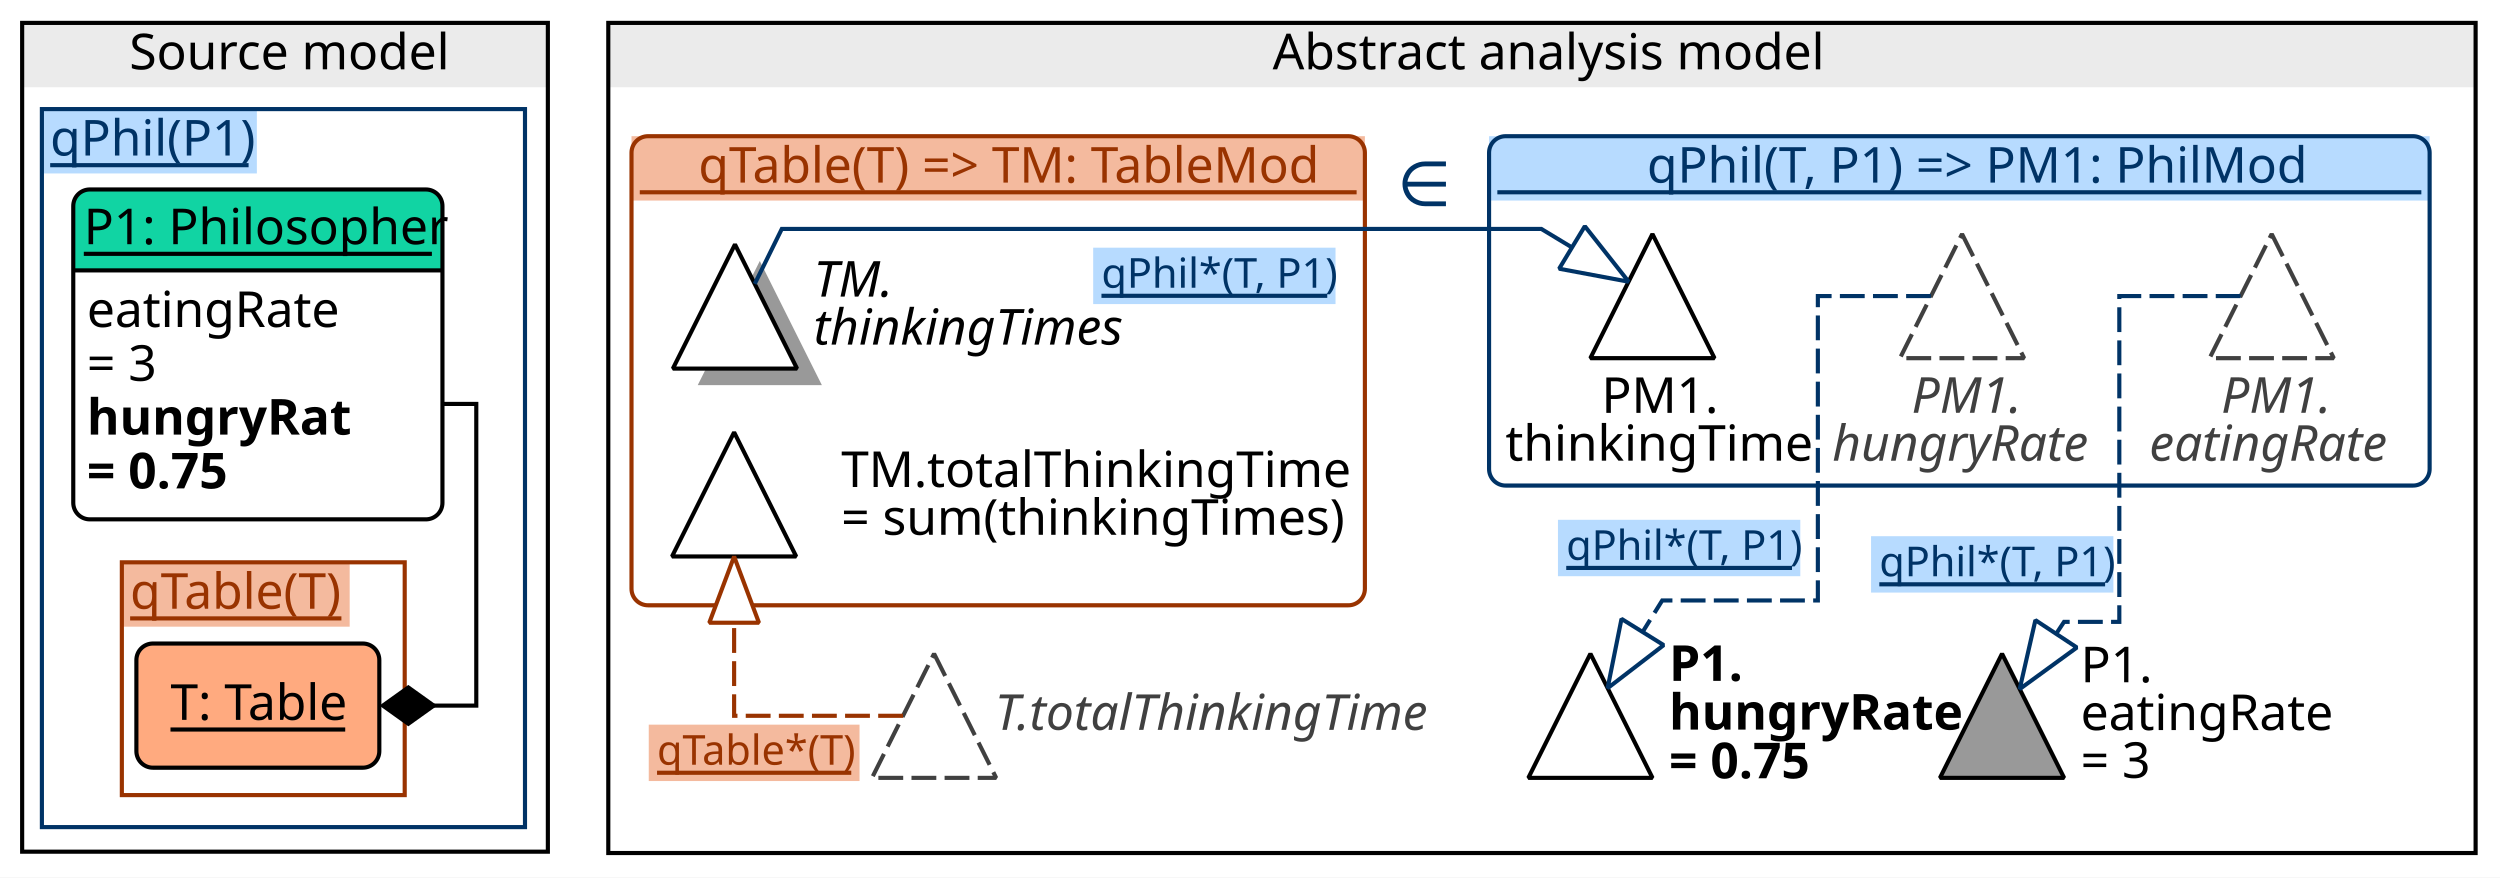
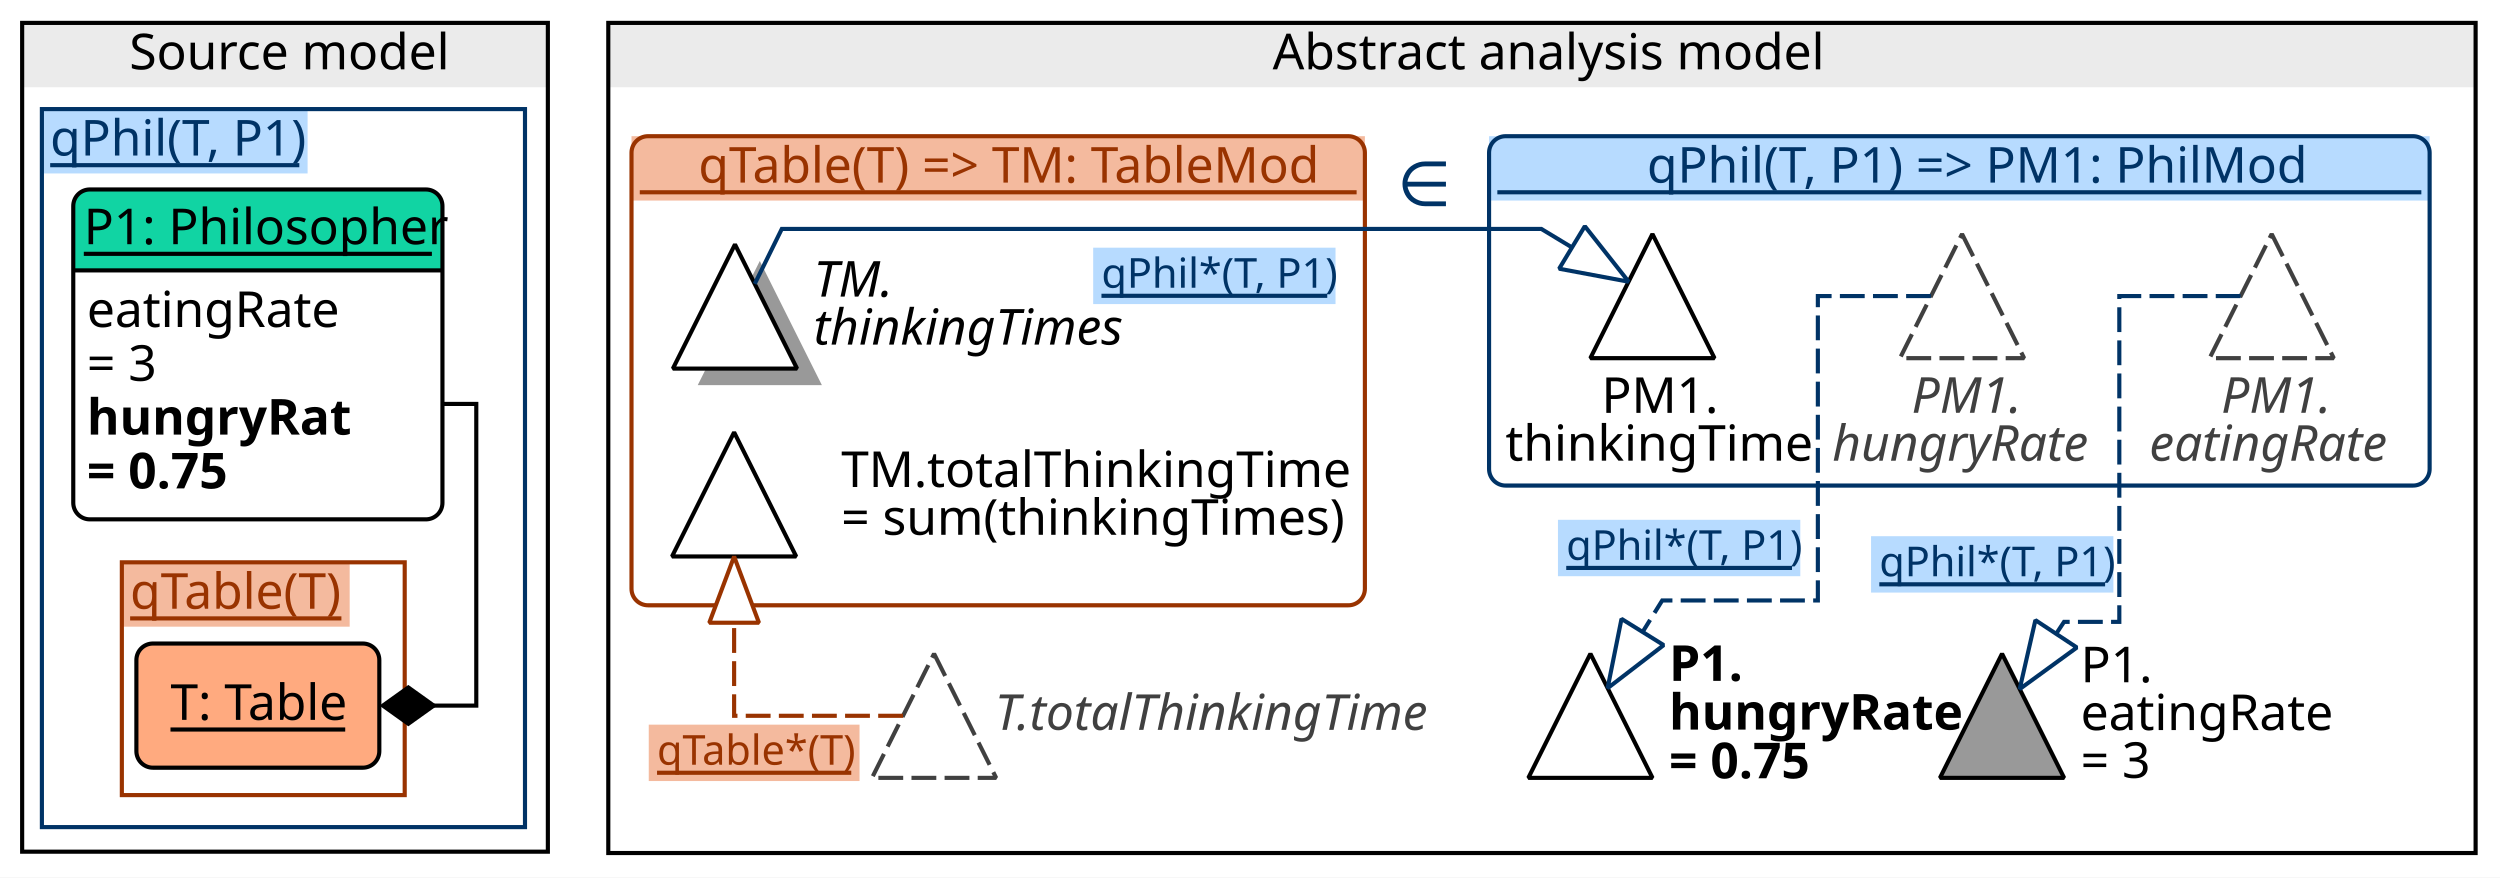
<svg xmlns="http://www.w3.org/2000/svg" fill-opacity="1" color-rendering="auto" color-interpolation="auto" text-rendering="auto" stroke="black" stroke-linecap="square" width="604" stroke-miterlimit="10" shape-rendering="auto" stroke-opacity="1" fill="black" stroke-dasharray="none" font-weight="normal" stroke-width="1" height="212" font-family="'Dialog'" font-style="normal" stroke-linejoin="miter" font-size="12px" stroke-dashoffset="0" image-rendering="auto">
  <defs id="genericDefs" />
  <g>
    <defs id="defs1">
      <clipPath clipPathUnits="userSpaceOnUse" id="clipPath1">
        <path d="M0 0 L604 0 L604 212 L0 212 L0 0 Z" />
      </clipPath>
      <clipPath clipPathUnits="userSpaceOnUse" id="clipPath2">
        <path d="M478 602 L1082 602 L1082 814 L478 814 L478 602 Z" />
      </clipPath>
      <clipPath clipPathUnits="userSpaceOnUse" id="clipPath3">
        <path d="M478 667.326 L478 814 L1082 814 L1082 667.326 Z" />
      </clipPath>
      <clipPath clipPathUnits="userSpaceOnUse" id="clipPath4">
        <path d="M478 602 L478 667.326 L1082 667.326 L1082 602 Z" />
      </clipPath>
      <clipPath clipPathUnits="userSpaceOnUse" id="clipPath5">
        <path d="M0 0 L0 52 L64 52 L64 0 Z" />
      </clipPath>
      <clipPath clipPathUnits="userSpaceOnUse" id="clipPath6">
        <path d="M472 598 L1076 598 L1076 810 L472 810 L472 598 Z" />
      </clipPath>
    </defs>
    <g fill="white" text-rendering="geometricPrecision" shape-rendering="geometricPrecision" transform="translate(-478,-602)" stroke="white">
      <rect x="478" width="604" height="212" y="602" clip-path="url(#clipPath2)" stroke="none" />
    </g>
    <g fill="white" text-rendering="geometricPrecision" shape-rendering="geometricPrecision" transform="matrix(1,0,0,1,-478,-602)" stroke="white">
      <rect x="483.351" width="127.012" height="200.236" y="607.53" clip-path="url(#clipPath2)" stroke="none" />
      <rect x="483.351" y="607.53" clip-path="url(#clipPath2)" fill="rgb(235,235,235)" width="127.012" height="15.55" stroke="none" />
    </g>
    <g text-rendering="geometricPrecision" stroke-miterlimit="1.45" shape-rendering="geometricPrecision" font-family="'Fira Sans'" transform="matrix(1,0,0,1,-478,-602)" stroke-linecap="butt">
      <text x="509.246" xml:space="preserve" y="618.747" clip-path="url(#clipPath2)" stroke="none">Source model</text>
      <rect fill="none" x="483.351" width="127.012" height="200.236" y="607.53" clip-path="url(#clipPath2)" />
    </g>
    <g fill="rgb(183,219,255)" text-rendering="geometricPrecision" shape-rendering="geometricPrecision" transform="matrix(1,0,0,1,-478,-602)" stroke="rgb(183,219,255)">
-       <rect x="488.121" width="51.938" height="15.55" y="628.356" clip-path="url(#clipPath2)" stroke="none" />
+       <rect x="488.121" width="64.195" height="15.55" y="628.356" clip-path="url(#clipPath2)" stroke="none" />
    </g>
    <g stroke-linecap="butt" transform="matrix(1,0,0,1,-478,-602)" fill="rgb(0,51,102)" text-rendering="geometricPrecision" font-family="'Fira Sans'" shape-rendering="geometricPrecision" stroke="rgb(0,51,102)" stroke-miterlimit="1.45">
-       <text x="490.121" xml:space="preserve" y="639.573" clip-path="url(#clipPath2)" stroke="none">qPhil(P1)</text>
-       <line y2="641.906" fill="none" x1="490.121" clip-path="url(#clipPath2)" x2="538.059" y1="641.906" />
+       <text x="490.121" xml:space="preserve" y="639.573" clip-path="url(#clipPath2)" stroke="none">qPhil(T, P1)</text>
+       <line y2="641.906" fill="none" x1="490.121" clip-path="url(#clipPath2)" x2="550.316" y1="641.906" />
      <rect fill="none" x="488.121" width="116.717" height="173.474" y="628.356" clip-path="url(#clipPath2)" />
    </g>
    <g fill="rgb(255,170,127)" text-rendering="geometricPrecision" shape-rendering="geometricPrecision" transform="matrix(1,0,0,1,-478,-602)" stroke="rgb(255,170,127)">
      <rect x="510.95" y="757.476" clip-path="url(#clipPath2)" width="58.694" rx="4" ry="4" height="30" stroke="none" />
    </g>
    <g text-rendering="geometricPrecision" stroke-miterlimit="1.45" shape-rendering="geometricPrecision" transform="matrix(1,0,0,1,-478,-602)" stroke-linecap="butt">
      <rect x="510.95" y="757.476" clip-path="url(#clipPath2)" fill="none" width="58.694" rx="4" ry="4" height="30" />
      <text x="519.188" xml:space="preserve" y="775.918" clip-path="url(#clipPath2)" font-family="'Fira Sans'" stroke="none">T: Table</text>
      <line y2="778.251" fill="none" x1="519.188" clip-path="url(#clipPath2)" x2="561.405" y1="778.251" />
    </g>
    <g fill="white" text-rendering="geometricPrecision" shape-rendering="geometricPrecision" transform="matrix(1,0,0,1,-478,-602)" stroke="white">
      <rect x="495.7" y="647.776" clip-path="url(#clipPath3)" width="89.195" rx="4" ry="4" height="79.7" stroke="none" />
      <rect x="495.7" y="647.776" clip-path="url(#clipPath4)" fill="rgb(17,212,163)" width="89.195" rx="4" ry="4" height="79.7" stroke="none" />
    </g>
    <g text-rendering="geometricPrecision" stroke-miterlimit="1.45" shape-rendering="geometricPrecision" transform="matrix(1,0,0,1,-478,-602)" stroke-linecap="butt">
      <rect x="495.7" y="647.776" clip-path="url(#clipPath2)" fill="none" width="89.195" rx="4" ry="4" height="79.7" />
      <line y2="667.326" fill="none" x1="495.7" clip-path="url(#clipPath2)" x2="584.894" y1="667.326" />
      <text x="498.248" xml:space="preserve" y="660.993" clip-path="url(#clipPath2)" font-family="'Fira Sans'" stroke="none">P1: Philosopher</text>
      <line y2="663.326" fill="none" x1="498.248" clip-path="url(#clipPath2)" x2="582.346" y1="663.326" />
    </g>
    <g text-rendering="geometricPrecision" stroke-miterlimit="1.45" shape-rendering="geometricPrecision" font-family="'Fira Sans'" transform="matrix(1,0,0,1,-478,-602) translate(499,671)" stroke-linecap="butt">
      <text x="0" xml:space="preserve" y="10" clip-path="url(#clipPath5)" stroke="none">eatingRate</text>
      <text x="57" xml:space="preserve" y="10" clip-path="url(#clipPath5)" stroke="none"> </text>
      <text x="0" xml:space="preserve" y="23" clip-path="url(#clipPath5)" stroke="none">= 3</text>
      <text x="16" xml:space="preserve" y="23" clip-path="url(#clipPath5)" stroke="none"> </text>
      <text x="0" xml:space="preserve" y="36" clip-path="url(#clipPath5)" font-weight="bold" stroke="none">hungryRate</text>
      <text x="64" xml:space="preserve" y="36" clip-path="url(#clipPath5)" font-weight="bold" stroke="none"> </text>
      <text x="0" xml:space="preserve" y="49" clip-path="url(#clipPath5)" font-weight="bold" stroke="none">= 0.75</text>
    </g>
    <g fill="rgb(244,186,158)" text-rendering="geometricPrecision" shape-rendering="geometricPrecision" transform="matrix(1,0,0,1,-478,-602)" stroke="rgb(244,186,158)">
      <rect x="507.438" width="55.044" height="15.55" y="737.856" clip-path="url(#clipPath2)" stroke="none" />
    </g>
    <g stroke-linecap="butt" transform="matrix(1,0,0,1,-478,-602)" fill="rgb(153,51,0)" text-rendering="geometricPrecision" font-family="'Fira Sans'" shape-rendering="geometricPrecision" stroke="rgb(153,51,0)" stroke-miterlimit="1.45">
      <text x="509.438" xml:space="preserve" y="749.073" clip-path="url(#clipPath2)" stroke="none">qTable(T)</text>
      <line y2="751.406" fill="none" x1="509.438" clip-path="url(#clipPath2)" x2="560.482" y1="751.406" />
      <rect fill="none" x="507.438" width="68.339" height="56.24" y="737.856" clip-path="url(#clipPath2)" />
      <path fill="none" d="M576.647 772.476 L593.07 772.476 L593.07 699.588 L584.862 699.588" clip-path="url(#clipPath2)" stroke="black" />
      <path fill="black" d="M569.647 772.476 L576.647 767.476 L583.647 772.476 L576.647 777.476 Z" clip-path="url(#clipPath2)" stroke="none" />
    </g>
    <g fill="rgb(235,235,235)" text-rendering="geometricPrecision" shape-rendering="geometricPrecision" transform="matrix(1,0,0,1,-478,-602)" stroke="rgb(235,235,235)">
      <rect x="624.963" width="451.144" height="15.55" y="607.53" clip-path="url(#clipPath2)" stroke="none" />
    </g>
    <g text-rendering="geometricPrecision" stroke-miterlimit="1.45" shape-rendering="geometricPrecision" font-family="'Fira Sans'" transform="matrix(1,0,0,1,-478,-602)" stroke-linecap="butt">
      <text x="785.465" xml:space="preserve" y="618.747" clip-path="url(#clipPath2)" stroke="none">Abstract analysis model</text>
      <rect fill="none" x="624.963" width="451.144" height="200.56" y="607.53" clip-path="url(#clipPath2)" />
    </g>
    <g fill="rgb(183,219,255)" text-rendering="geometricPrecision" shape-rendering="geometricPrecision" transform="matrix(1,0,0,1,-478,-602)" stroke="rgb(183,219,255)">
      <rect x="837.758" width="227.24" height="15.55" y="634.905" clip-path="url(#clipPath2)" stroke="none" />
    </g>
    <g stroke-linecap="butt" transform="matrix(1,0,0,1,-478,-602)" fill="rgb(0,51,102)" text-rendering="geometricPrecision" font-family="'Fira Sans'" shape-rendering="geometricPrecision" stroke="rgb(0,51,102)" stroke-miterlimit="1.45">
      <text x="875.916" xml:space="preserve" y="646.122" clip-path="url(#clipPath2)" stroke="none">qPhil(T, P1) =&gt; PM1: PhilMod</text>
      <line y2="648.454" fill="none" x1="839.758" clip-path="url(#clipPath2)" x2="1062.998" y1="648.454" />
      <rect x="837.758" y="634.905" clip-path="url(#clipPath2)" fill="none" width="227.24" rx="4" ry="4" height="84.408" />
      <path fill="none" d="M877.226 658.533 L892.226 688.533 L862.226 688.533 Z" fill-rule="evenodd" clip-path="url(#clipPath2)" stroke="black" />
      <text fill="black" x="864.933" xml:space="preserve" y="701.75" clip-path="url(#clipPath2)" stroke="none">PM1.</text>
      <text fill="black" x="841.719" xml:space="preserve" y="713.3" clip-path="url(#clipPath2)" stroke="none">thinkingTime</text>
    </g>
    <g stroke-linecap="butt" transform="matrix(1,0,0,1,-478,-602)" fill="rgb(64,64,64)" text-rendering="geometricPrecision" shape-rendering="geometricPrecision" stroke-dasharray="6,2" stroke="rgb(64,64,64)" stroke-miterlimit="1.45">
-       <path fill="none" d="M952.033 658.533 L967.033 688.533 L937.033 688.533 Z" fill-rule="evenodd" clip-path="url(#clipPath2)" />
+       <path fill="none" d="M952.032 658.533 L967.032 688.533 L937.032 688.533 Z" fill-rule="evenodd" clip-path="url(#clipPath2)" />
      <text x="939.847" y="701.732" clip-path="url(#clipPath2)" font-family="'Fira Sans'" font-style="italic" stroke-dasharray="none" stroke="none" xml:space="preserve">PM1.</text>
      <text x="920.676" y="713.318" clip-path="url(#clipPath2)" font-family="'Fira Sans'" font-style="italic" stroke-dasharray="none" stroke="none" xml:space="preserve">hungryRate</text>
      <path fill="none" d="M1026.839 658.533 L1041.839 688.533 L1011.839 688.533 Z" clip-path="url(#clipPath2)" fill-rule="evenodd" />
      <text x="1014.654" y="701.732" clip-path="url(#clipPath2)" font-family="'Fira Sans'" font-style="italic" stroke-dasharray="none" stroke="none" xml:space="preserve">PM1.</text>
      <text x="997.275" y="713.318" clip-path="url(#clipPath2)" font-family="'Fira Sans'" font-style="italic" stroke-dasharray="none" stroke="none" xml:space="preserve">eatingRate</text>
      <path fill="none" stroke-dasharray="none" d="M862.246 759.936 L877.246 789.936 L847.246 789.936 Z" clip-path="url(#clipPath2)" fill-rule="evenodd" stroke="black" />
    </g>
    <g stroke-linecap="butt" transform="matrix(1,0,0,1,-478,-602)" text-rendering="geometricPrecision" font-family="'Fira Sans'" shape-rendering="geometricPrecision" font-weight="bold" stroke-miterlimit="1.45">
      <text x="881.246" xml:space="preserve" y="766.505" clip-path="url(#clipPath2)" stroke="none">P1.</text>
      <text x="881.246" xml:space="preserve" y="778.27" clip-path="url(#clipPath2)" stroke="none">hungryRate</text>
      <text x="881.246" xml:space="preserve" y="790.036" clip-path="url(#clipPath2)" stroke="none">= 0.75</text>
    </g>
    <g fill="rgb(153,153,153)" text-rendering="geometricPrecision" shape-rendering="geometricPrecision" transform="matrix(1,0,0,1,-478,-602)" stroke="rgb(153,153,153)">
      <path d="M961.693 759.936 L976.693 789.936 L946.693 789.936 Z" fill-rule="evenodd" clip-path="url(#clipPath2)" stroke="none" />
    </g>
    <g text-rendering="geometricPrecision" stroke-miterlimit="1.45" shape-rendering="geometricPrecision" transform="matrix(1,0,0,1,-478,-602)" stroke-linecap="butt">
      <path fill="none" d="M961.693 759.936 L976.693 789.936 L946.693 789.936 Z" fill-rule="evenodd" clip-path="url(#clipPath2)" />
      <text x="980.693" xml:space="preserve" y="766.828" clip-path="url(#clipPath2)" font-family="'Fira Sans'" stroke="none">P1.</text>
      <text x="980.693" xml:space="preserve" y="778.378" clip-path="url(#clipPath2)" font-family="'Fira Sans'" stroke="none">eatingRate</text>
      <text x="980.693" xml:space="preserve" y="789.928" clip-path="url(#clipPath2)" font-family="'Fira Sans'" stroke="none">= 3</text>
      <path fill="none" stroke-dasharray="6,2" d="M944.514 673.533 L917.195 673.533 L917.195 747.078 L879.587 747.078 L874.322 755.536" clip-path="url(#clipPath2)" stroke="rgb(0,51,102)" />
      <path fill="white" stroke-dasharray="6,2" d="M866.395 768.271 L879.944 757.858 L869.757 751.516 Z" clip-path="url(#clipPath2)" stroke="none" />
      <path fill="none" d="M866.395 768.271 L879.944 757.858 L869.757 751.516 Z" clip-path="url(#clipPath2)" stroke="rgb(0,51,102)" />
      <rect x="930.045" y="731.544" clip-path="url(#clipPath2)" fill="rgb(183,219,255)" width="58.55" stroke-dasharray="6,2" height="13.625" stroke="none" />
    </g>
    <g stroke-linecap="butt" font-size="10px" transform="matrix(1,0,0,1,-478,-602)" fill="rgb(0,51,102)" text-rendering="geometricPrecision" font-family="'Fira Sans'" shape-rendering="geometricPrecision" stroke="rgb(0,51,102)" stroke-miterlimit="1.45">
      <text x="932.045" xml:space="preserve" y="741.225" clip-path="url(#clipPath2)" stroke="none">qPhil*(T, P1)</text>
      <line y2="743.169" fill="none" x1="932.045" clip-path="url(#clipPath2)" x2="986.595" y1="743.169" />
      <path fill="none" stroke-dasharray="6,2" d="M1019.326 673.533 L990.027 673.533 L990.027 752.239 L976.673 752.239 L974.212 755.966" clip-path="url(#clipPath2)" />
    </g>
    <g stroke-linecap="butt" transform="matrix(1,0,0,1,-478,-602)" fill="white" text-rendering="geometricPrecision" shape-rendering="geometricPrecision" stroke-dasharray="6,2" stroke="white" stroke-miterlimit="1.45">
      <path d="M965.95 768.486 L979.771 758.437 L969.755 751.827 Z" stroke="none" clip-path="url(#clipPath2)" />
      <path fill="none" stroke-dasharray="none" d="M965.95 768.486 L979.771 758.437 L969.755 751.827 Z" clip-path="url(#clipPath2)" stroke="rgb(0,51,102)" />
      <rect x="854.402" y="727.587" clip-path="url(#clipPath2)" fill="rgb(183,219,255)" width="58.55" height="13.625" stroke="none" />
    </g>
    <g stroke-linecap="butt" font-size="10px" transform="matrix(1,0,0,1,-478,-602)" fill="rgb(0,51,102)" text-rendering="geometricPrecision" font-family="'Fira Sans'" shape-rendering="geometricPrecision" stroke="rgb(0,51,102)" stroke-miterlimit="1.45">
      <text x="856.402" xml:space="preserve" y="737.268" clip-path="url(#clipPath2)" stroke="none">qPhil*(T, P1)</text>
      <line y2="739.212" fill="none" x1="856.402" clip-path="url(#clipPath2)" x2="910.952" y1="739.212" />
    </g>
    <g fill="rgb(244,186,158)" text-rendering="geometricPrecision" shape-rendering="geometricPrecision" transform="matrix(1,0,0,1,-478,-602)" stroke="rgb(244,186,158)">
      <rect x="630.571" width="177.187" height="15.55" y="634.905" clip-path="url(#clipPath2)" stroke="none" />
    </g>
    <g stroke-linecap="butt" transform="matrix(1,0,0,1,-478,-602)" fill="rgb(153,51,0)" text-rendering="geometricPrecision" font-family="'Fira Sans'" shape-rendering="geometricPrecision" stroke="rgb(153,51,0)" stroke-miterlimit="1.45">
      <text x="646.725" xml:space="preserve" y="646.122" clip-path="url(#clipPath2)" stroke="none">qTable(T) =&gt; TM: TableMod</text>
      <line y2="648.454" fill="none" x1="632.571" clip-path="url(#clipPath2)" x2="805.758" y1="648.454" />
      <rect x="630.571" y="634.905" clip-path="url(#clipPath2)" fill="none" width="177.187" rx="4" ry="4" height="113.336" />
      <path fill="none" d="M655.363 706.436 L670.363 736.436 L640.363 736.436 Z" fill-rule="evenodd" clip-path="url(#clipPath2)" stroke="black" />
      <text fill="black" x="681.236" xml:space="preserve" y="719.653" clip-path="url(#clipPath2)" stroke="none">TM.totalThinkingTime</text>
      <text fill="black" x="681.236" xml:space="preserve" y="731.203" clip-path="url(#clipPath2)" stroke="none">= sum(thinkingTimes)</text>
    </g>
    <g fill="rgb(153,153,153)" text-rendering="geometricPrecision" shape-rendering="geometricPrecision" transform="matrix(1,0,0,1,-478,-602) translate(6,4)" stroke="rgb(153,153,153)">
-       <path d="M655.568 661.052 L670.568 691.052 L640.568 691.052 Z" fill-rule="evenodd" clip-path="url(#clipPath6)" stroke="none" />
+       <path d="M655.569 661.052 L670.569 691.052 L640.569 691.052 Z" fill-rule="evenodd" clip-path="url(#clipPath6)" stroke="none" />
    </g>
    <g fill="white" text-rendering="geometricPrecision" shape-rendering="geometricPrecision" transform="matrix(1,0,0,1,-478,-602)" stroke="white">
-       <path d="M655.568 661.052 L670.568 691.052 L640.568 691.052 Z" fill-rule="evenodd" clip-path="url(#clipPath2)" stroke="none" />
+       <path d="M655.569 661.052 L670.569 691.052 L640.569 691.052 Z" fill-rule="evenodd" clip-path="url(#clipPath2)" stroke="none" />
    </g>
    <g text-rendering="geometricPrecision" stroke-miterlimit="1.45" shape-rendering="geometricPrecision" transform="matrix(1,0,0,1,-478,-602)" stroke-linecap="butt">
-       <path fill="none" d="M655.568 661.052 L670.568 691.052 L640.568 691.052 Z" fill-rule="evenodd" clip-path="url(#clipPath2)" />
+       <path fill="none" d="M655.569 661.052 L670.569 691.052 L640.569 691.052 Z" fill-rule="evenodd" clip-path="url(#clipPath2)" />
      <text x="674.569" y="673.665" clip-path="url(#clipPath2)" font-family="'Fira Sans'" font-style="italic" stroke="none" xml:space="preserve">TM.</text>
      <text x="674.569" y="685.25" clip-path="url(#clipPath2)" font-family="'Fira Sans'" font-style="italic" stroke="none" xml:space="preserve">thinkingTimes</text>
-       <path fill="none" stroke-dasharray="6,2" d="M703.672 759.936 L718.672 789.936 L688.672 789.936 Z" clip-path="url(#clipPath2)" fill-rule="evenodd" stroke="rgb(64,64,64)" />
+       <path fill="none" stroke-dasharray="6,2" d="M703.671 759.936 L718.671 789.936 L688.671 789.936 Z" clip-path="url(#clipPath2)" fill-rule="evenodd" stroke="rgb(64,64,64)" />
    </g>
    <g stroke-linecap="butt" transform="matrix(1,0,0,1,-478,-602)" fill="rgb(64,64,64)" text-rendering="geometricPrecision" font-family="'Fira Sans'" shape-rendering="geometricPrecision" font-style="italic" stroke="rgb(64,64,64)" stroke-miterlimit="1.45">
      <text x="718.349" xml:space="preserve" y="778.342" clip-path="url(#clipPath2)" stroke="none">T.totalThinkingTime</text>
    </g>
    <g stroke-linecap="butt" transform="matrix(1,0,0,1,-478,-602)" fill="rgb(0,51,102)" text-rendering="geometricPrecision" shape-rendering="geometricPrecision" stroke="rgb(0,51,102)" stroke-miterlimit="1.45">
      <path fill="none" d="M660.343 670.584 L666.883 657.308 L850.384 657.308 L858.648 662.303" clip-path="url(#clipPath2)" />
      <path fill="white" d="M871.485 670.063 L860.896 656.651 L854.688 666.921 Z" clip-path="url(#clipPath2)" stroke="none" />
      <path fill="none" d="M871.485 670.063 L860.896 656.651 L854.688 666.921 Z" clip-path="url(#clipPath2)" />
      <text x="815.559" font-size="15px" y="651.671" clip-path="url(#clipPath2)" font-family="'DejaVu Sans'" stroke="none" xml:space="preserve">∈</text>
      <rect x="742.112" y="661.84" clip-path="url(#clipPath2)" fill="rgb(183,219,255)" width="58.55" height="13.625" stroke="none" />
      <text x="744.112" font-size="10px" y="671.521" clip-path="url(#clipPath2)" font-family="'Fira Sans'" stroke="none" xml:space="preserve">qPhil*(T, P1)</text>
      <line y2="673.465" fill="none" x1="744.112" clip-path="url(#clipPath2)" x2="798.662" y1="673.465" />
      <path fill="none" stroke-dasharray="6,2" d="M696.17 774.936 L655.363 774.936 L655.363 751.457" clip-path="url(#clipPath2)" stroke="rgb(153,51,0)" />
      <path fill="white" stroke-dasharray="6,2" d="M655.363 736.457 L649.363 752.457 L661.363 752.457 Z" clip-path="url(#clipPath2)" stroke="none" />
      <path fill="none" d="M655.363 736.457 L649.363 752.457 L661.363 752.457 Z" clip-path="url(#clipPath2)" stroke="rgb(153,51,0)" />
      <rect x="634.74" y="777.075" clip-path="url(#clipPath2)" fill="rgb(244,186,158)" width="50.924" stroke-dasharray="6,2" height="13.625" stroke="none" />
    </g>
    <g stroke-linecap="butt" font-size="10px" transform="matrix(1,0,0,1,-478,-602)" fill="rgb(153,51,0)" text-rendering="geometricPrecision" font-family="'Fira Sans'" shape-rendering="geometricPrecision" stroke="rgb(153,51,0)" stroke-miterlimit="1.45">
      <text x="636.74" xml:space="preserve" y="786.755" clip-path="url(#clipPath2)" stroke="none">qTable*(T)</text>
      <line y2="788.699" fill="none" x1="636.74" clip-path="url(#clipPath2)" x2="683.664" y1="788.699" />
    </g>
  </g>
</svg>
